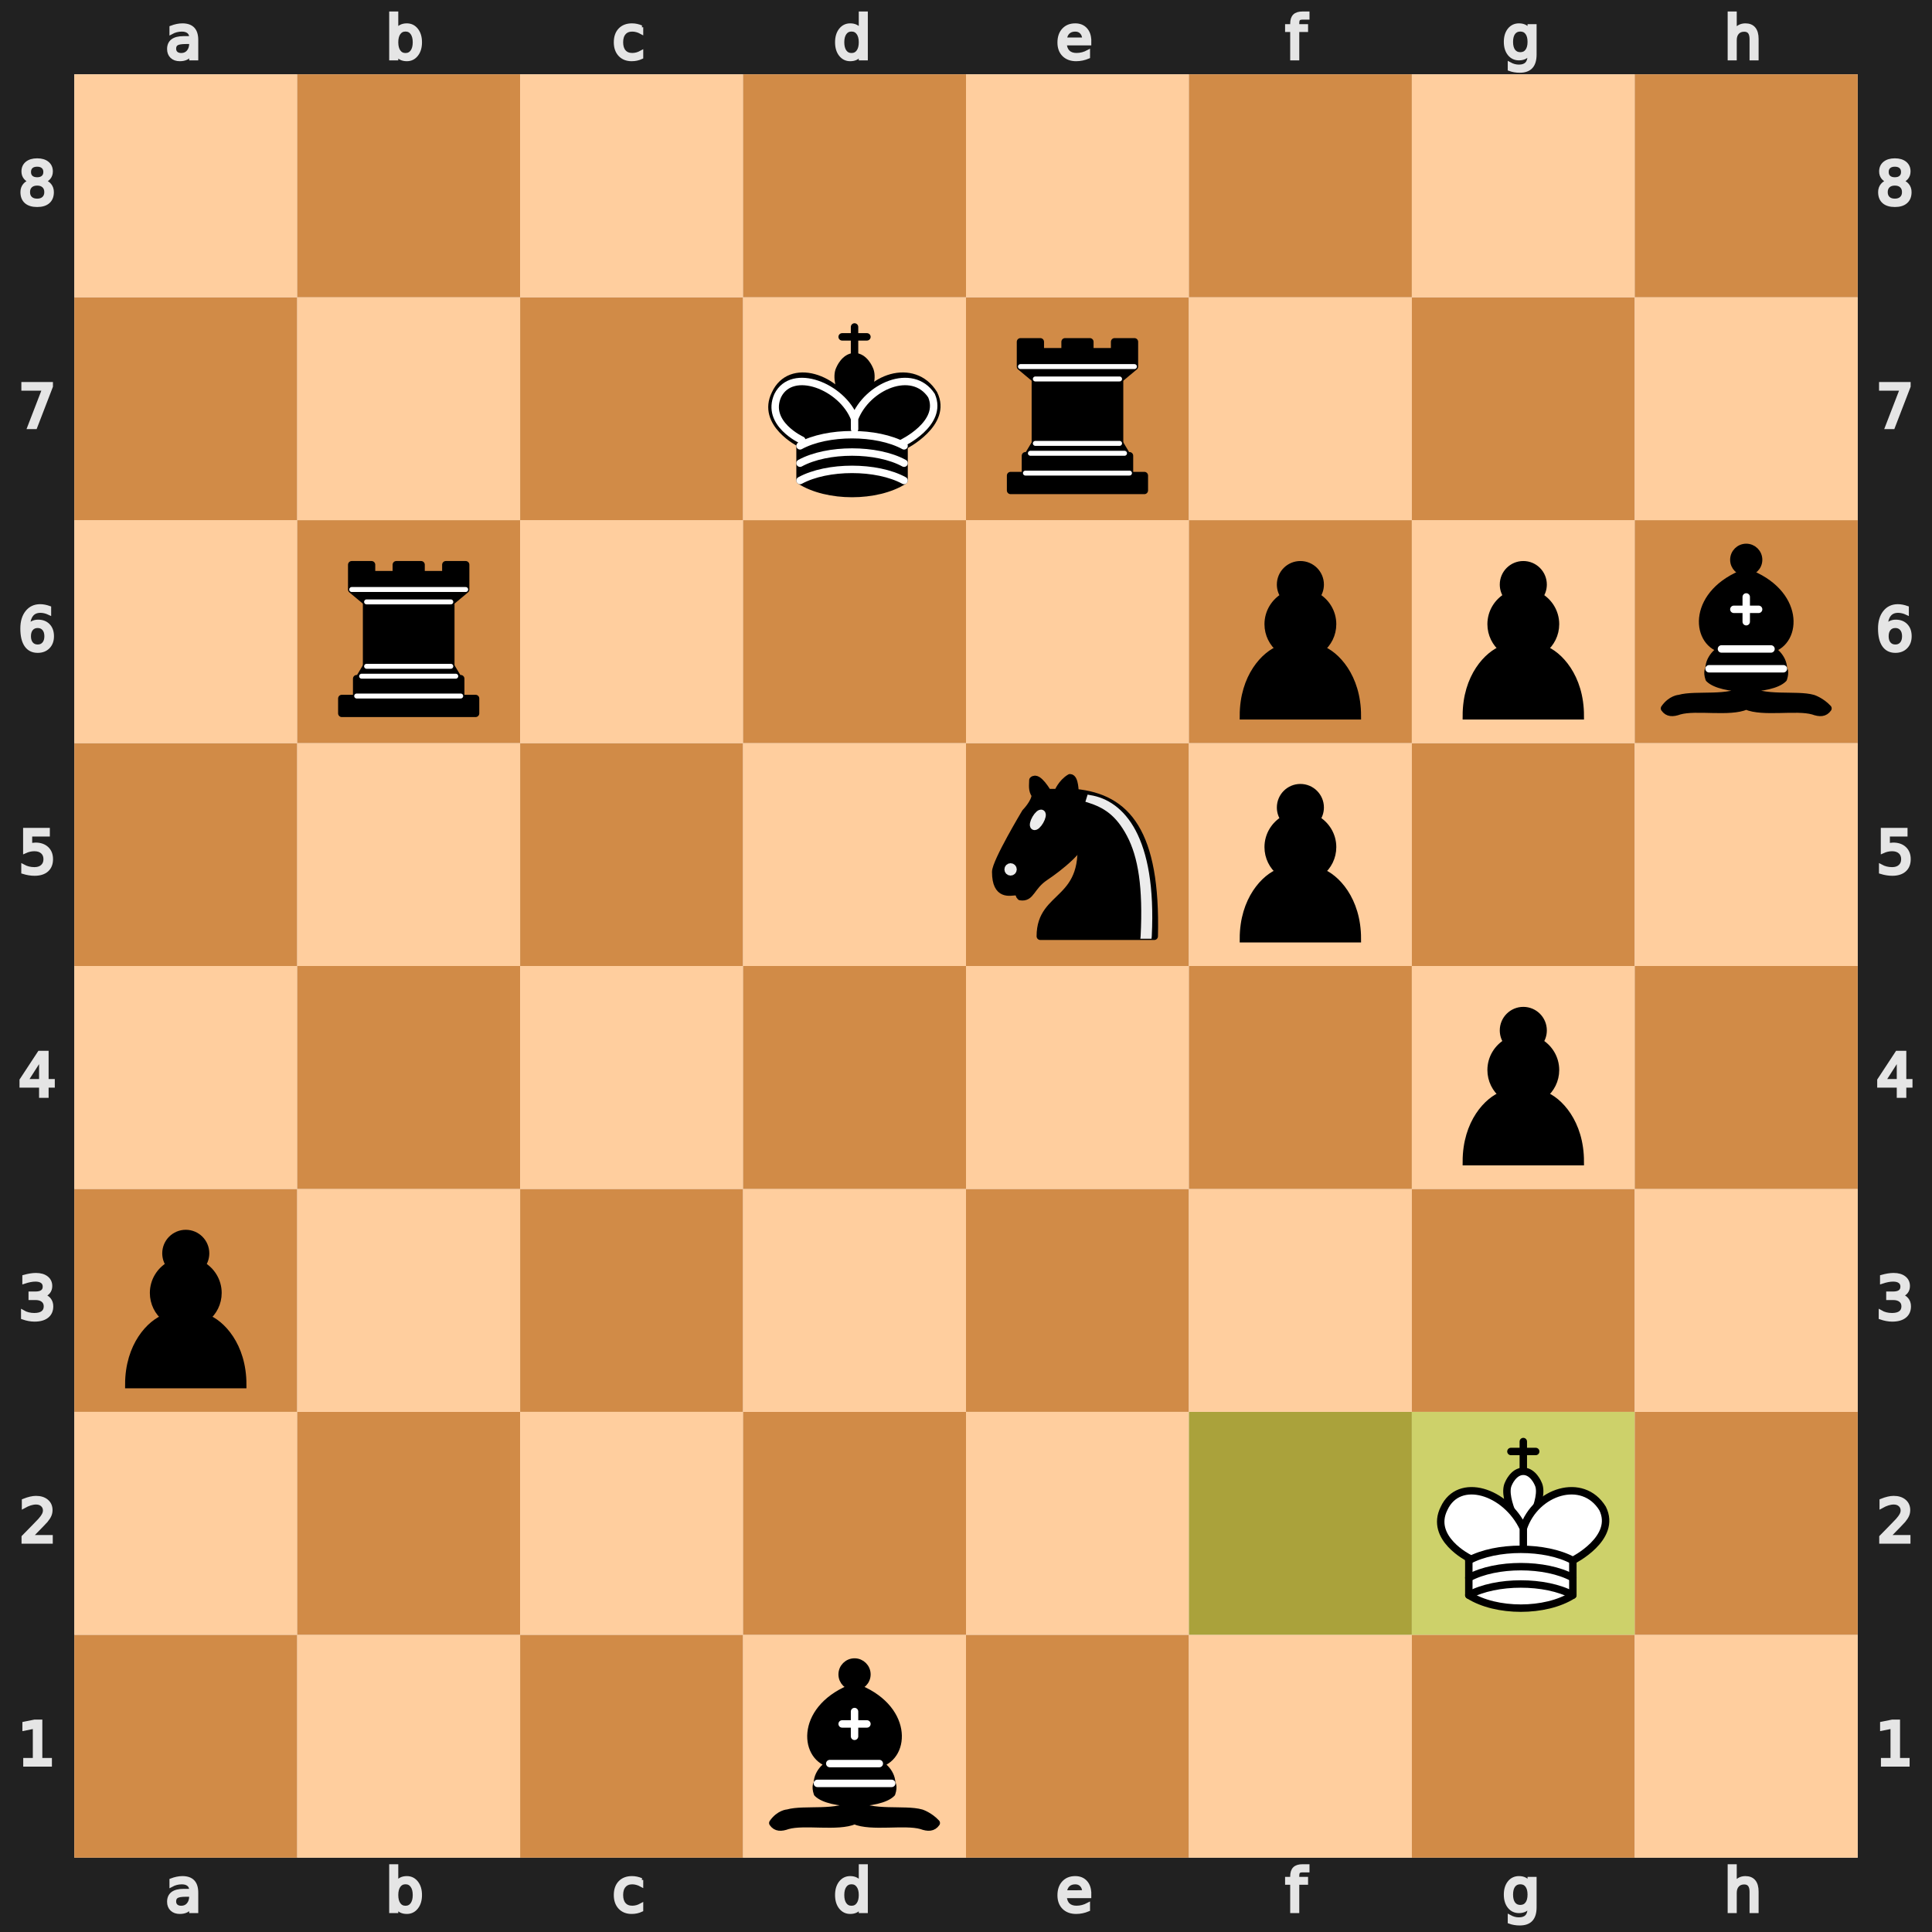
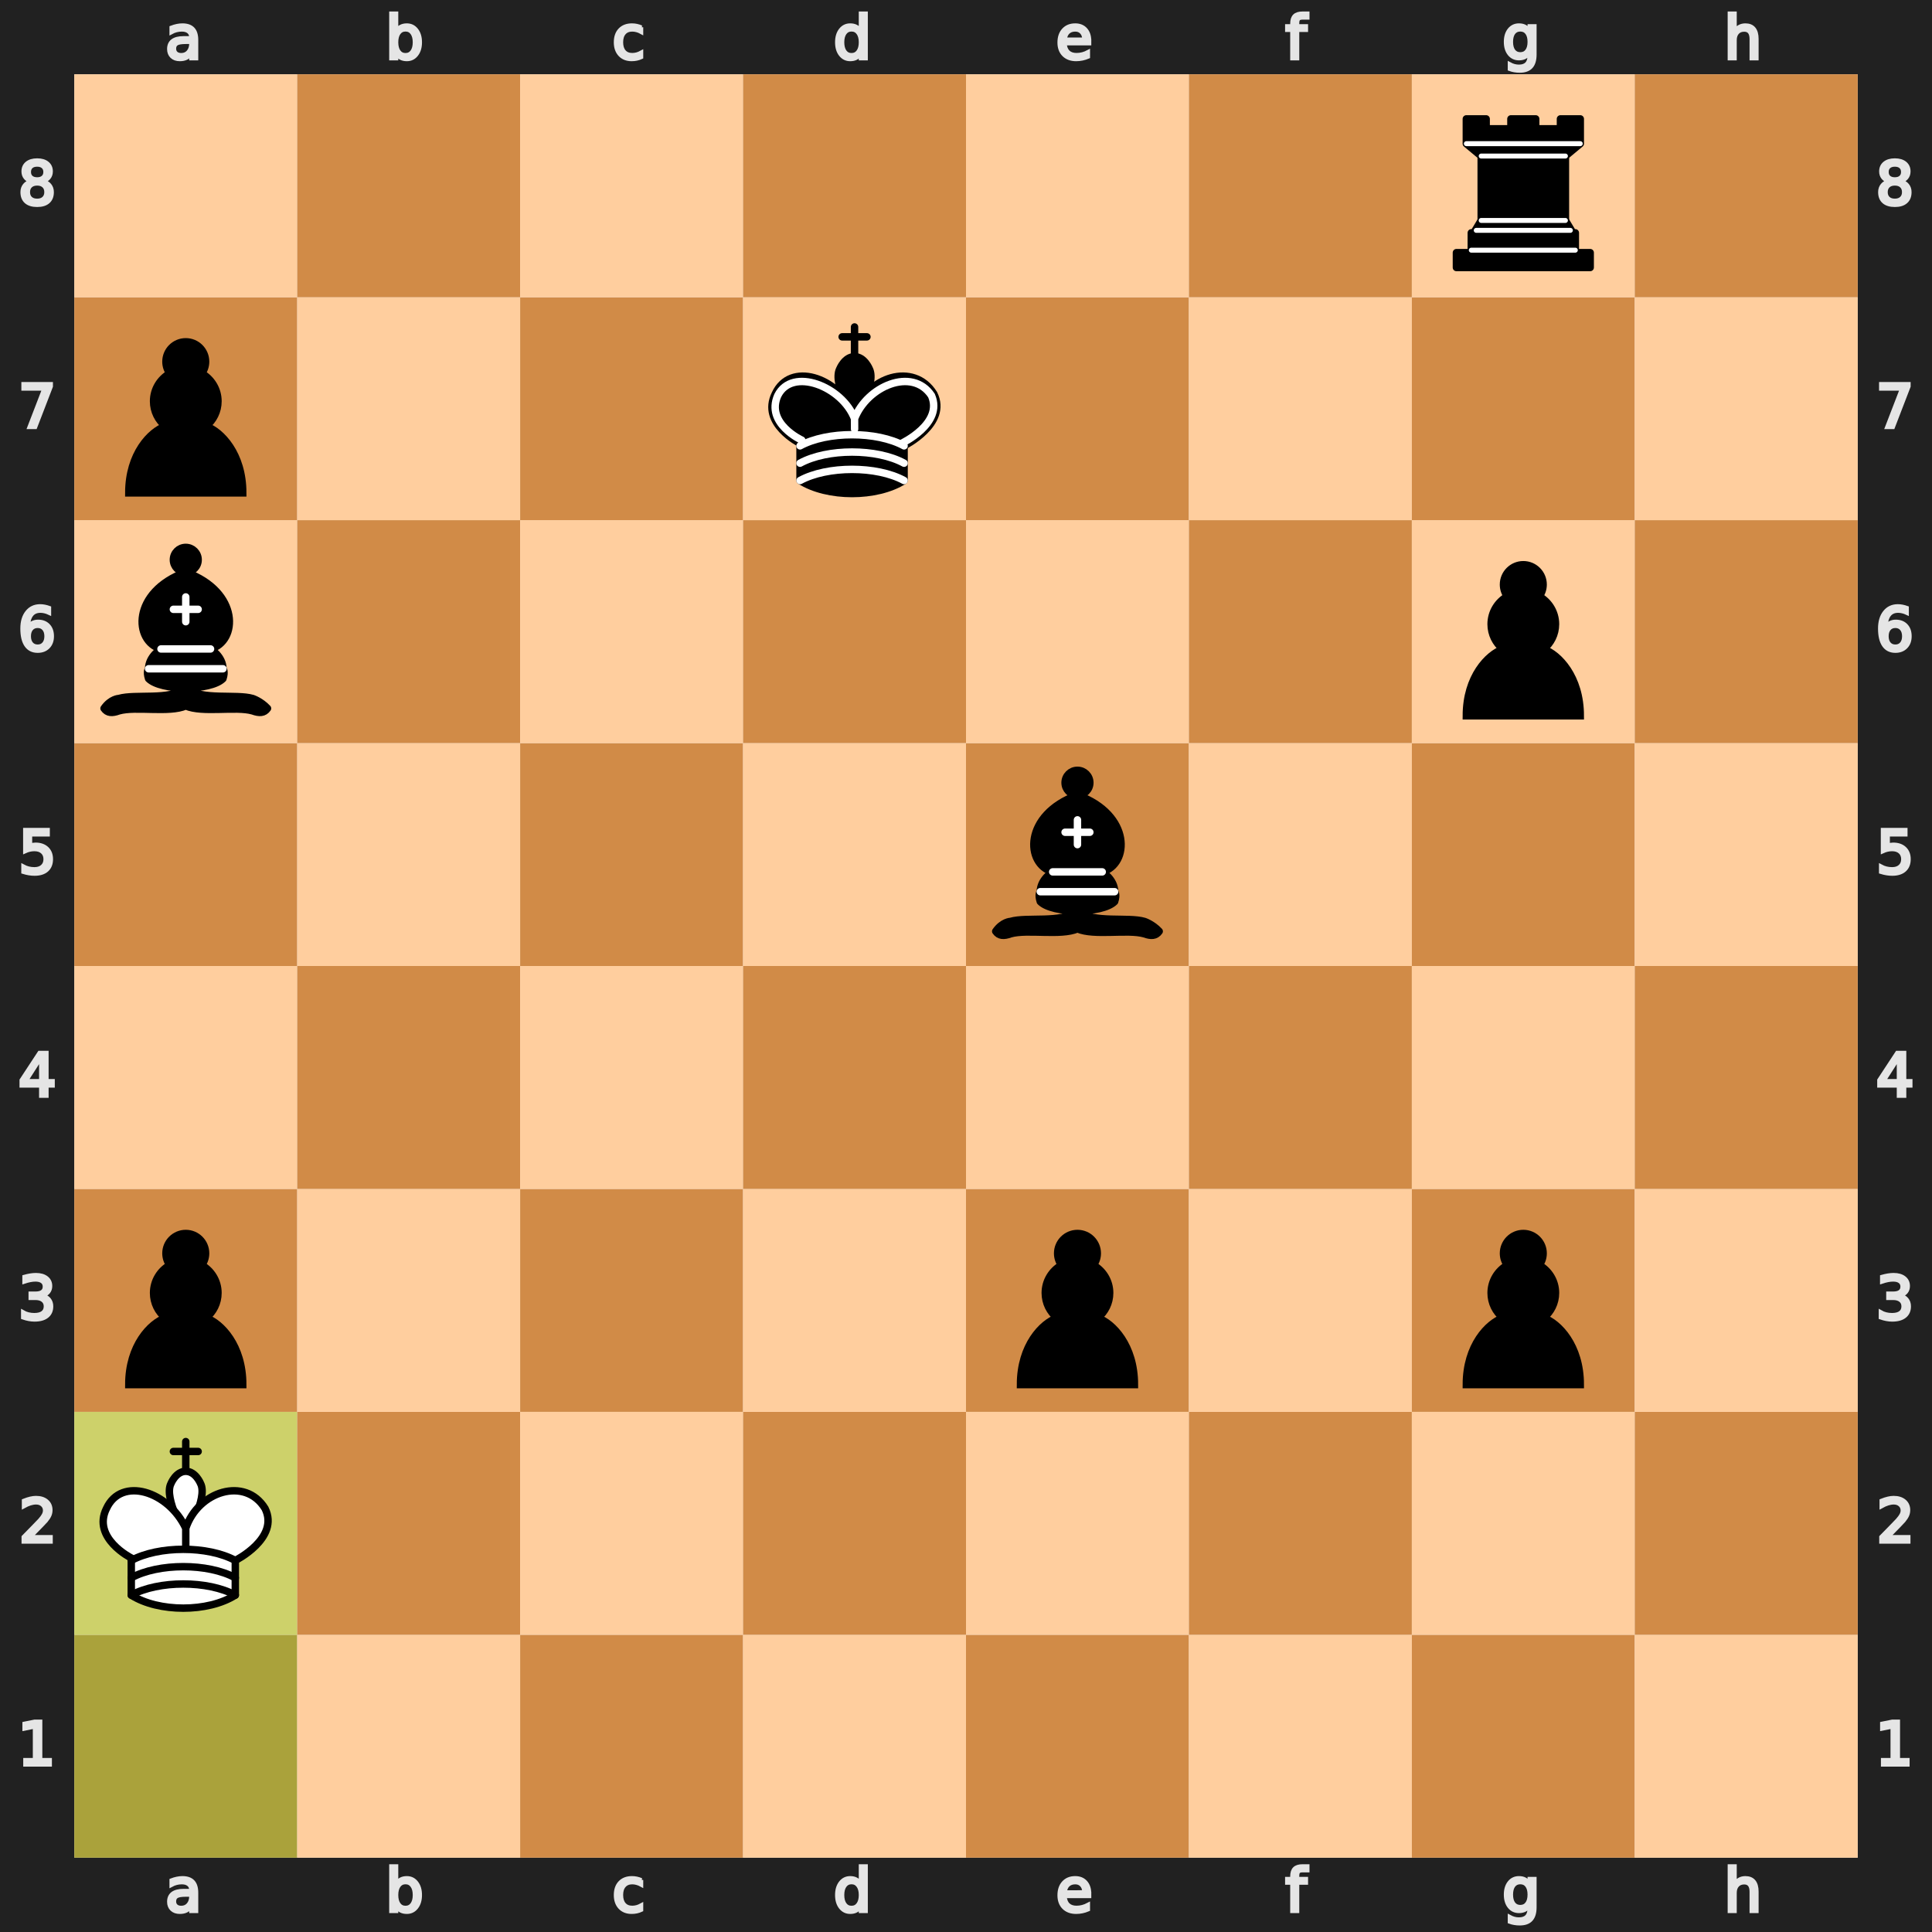
<svg xmlns="http://www.w3.org/2000/svg" xmlns:xlink="http://www.w3.org/1999/xlink" viewBox="0 0 390 390" width="390" height="390">
  <defs>
    <g id="white-king" class="white king" fill="none" fill-rule="evenodd" stroke="#000" stroke-width="1.5" stroke-linecap="round" stroke-linejoin="round">
      <path d="M22.5 11.63V6M20 8h5" stroke-linejoin="miter" />
      <path d="M22.5 25s4.5-7.5 3-10.5c0 0-1-2.5-3-2.5s-3 2.5-3 2.5c-1.5 3 3 10.5 3 10.5" fill="#fff" stroke-linecap="butt" stroke-linejoin="miter" />
      <path d="M11.5 37c5.5 3.5 15.5 3.5 21 0v-7s9-4.5 6-10.5c-4-6.5-13.5-3.5-16 4V27v-3.5c-3.5-7.5-13-10.5-16-4-3 6 5 10 5 10V37z" fill="#fff" />
      <path d="M11.5 30c5.5-3 15.5-3 21 0m-21 3.5c5.5-3 15.5-3 21 0m-21 3.5c5.5-3 15.5-3 21 0" />
    </g>
    <g id="black-pawn" class="black pawn">
      <path d="M22.5 9c-2.21 0-4 1.79-4 4 0 .89.29 1.71.78 2.38C17.33 16.5 16 18.59 16 21c0 2.03.94 3.84 2.41 5.03-3 1.06-7.41 5.55-7.41 13.47h23c0-7.92-4.41-12.41-7.41-13.47 1.47-1.19 2.41-3 2.41-5.03 0-2.41-1.33-4.5-3.28-5.62.49-.67.78-1.49.78-2.38 0-2.21-1.79-4-4-4z" fill="#000" stroke="#000" stroke-width="1.5" stroke-linecap="round" />
    </g>
-     <g id="black-knight" class="black knight" fill="none" fill-rule="evenodd" stroke="#000" stroke-width="1.5" stroke-linecap="round" stroke-linejoin="round">
-       <path d="M 22,10 C 32.5,11 38.5,18 38,39 L 15,39 C 15,30 25,32.5 23,18" style="fill:#000000; stroke:#000000;" />
-       <path d="M 24,18 C 24.38,20.91 18.45,25.37 16,27 C 13,29 13.18,31.34 11,31 C 9.958,30.06 12.41,27.96 11,28 C 10,28 11.19,29.23 10,30 C 9,30 5.997,31 6,26 C 6,24 12,14 12,14 C 12,14 13.89,12.1 14,10.5 C 13.27,9.506 13.5,8.5 13.5,7.5 C 14.5,6.5 16.5,10 16.5,10 L 18.5,10 C 18.5,10 19.28,8.008 21,7 C 22,7 22,10 22,10" style="fill:#000000; stroke:#000000;" />
-       <path d="M 9.5 25.5 A 0.5 0.5 0 1 1 8.5,25.5 A 0.5 0.5 0 1 1 9.5 25.5 z" style="fill:#ececec; stroke:#ececec;" />
-       <path d="M 15 15.5 A 0.5 1.5 0 1 1 14,15.5 A 0.5 1.5 0 1 1 15 15.5 z" transform="matrix(0.866,0.5,-0.5,0.866,9.693,-5.173)" style="fill:#ececec; stroke:#ececec;" />
-       <path d="M 24.55,10.4 L 24.1,11.85 L 24.6,12 C 27.75,13 30.25,14.49 32.5,18.75 C 34.75,23.01 35.75,29.06 35.25,39 L 35.2,39.5 L 37.45,39.5 L 37.5,39 C 38,28.94 36.62,22.15 34.25,17.66 C 31.88,13.17 28.46,11.02 25.06,10.5 L 24.55,10.4 z " style="fill:#ececec; stroke:none;" />
-     </g>
    <g id="black-bishop" class="black bishop" fill="none" fill-rule="evenodd" stroke="#000" stroke-width="1.5" stroke-linecap="round" stroke-linejoin="round">
      <path d="M9 36c3.39-.97 10.11.43 13.5-2 3.39 2.43 10.11 1.03 13.5 2 0 0 1.65.54 3 2-.68.97-1.65.99-3 .5-3.39-.97-10.11.46-13.5-1-3.39 1.46-10.11.03-13.5 1-1.354.49-2.323.47-3-.5 1.354-1.94 3-2 3-2zm6-4c2.5 2.5 12.5 2.5 15 0 .5-1.5 0-2 0-2 0-2.5-2.5-4-2.5-4 5.5-1.5 6-11.5-5-15.5-11 4-10.5 14-5 15.5 0 0-2.5 1.5-2.5 4 0 0-.5.5 0 2zM25 8a2.5 2.5 0 1 1-5 0 2.5 2.5 0 1 1 5 0z" fill="#000" stroke-linecap="butt" />
      <path d="M17.5 26h10M15 30h15m-7.5-14.5v5M20 18h5" stroke="#fff" stroke-linejoin="miter" />
    </g>
    <g id="black-rook" class="black rook" fill="#000" fill-rule="evenodd" stroke="#000" stroke-width="1.5" stroke-linecap="round" stroke-linejoin="round">
      <path d="M9 39h27v-3H9v3zM12.5 32l1.5-2.5h17l1.5 2.5h-20zM12 36v-4h21v4H12z" stroke-linecap="butt" />
      <path d="M14 29.5v-13h17v13H14z" stroke-linecap="butt" stroke-linejoin="miter" />
      <path d="M14 16.5L11 14h23l-3 2.5H14zM11 14V9h4v2h5V9h5v2h5V9h4v5H11z" stroke-linecap="butt" />
      <path d="M12 35.5h21M13 31.5h19M14 29.5h17M14 16.5h17M11 14h23" fill="none" stroke="#fff" stroke-width="1" stroke-linejoin="miter" />
    </g>
    <g id="black-king" class="black king" fill="none" fill-rule="evenodd" stroke="#000" stroke-width="1.5" stroke-linecap="round" stroke-linejoin="round">
      <path d="M22.5 11.63V6" stroke-linejoin="miter" />
      <path d="M22.5 25s4.5-7.5 3-10.5c0 0-1-2.5-3-2.5s-3 2.5-3 2.5c-1.5 3 3 10.5 3 10.5" fill="#000" stroke-linecap="butt" stroke-linejoin="miter" />
      <path d="M11.5 37c5.5 3.5 15.5 3.5 21 0v-7s9-4.5 6-10.5c-4-6.5-13.5-3.5-16 4V27v-3.5c-3.5-7.5-13-10.5-16-4-3 6 5 10 5 10V37z" fill="#000" />
      <path d="M20 8h5" stroke-linejoin="miter" />
      <path d="M32 29.5s8.5-4 6.03-9.65C34.15 14 25 18 22.5 24.5l.01 2.1-.01-2.1C20 18 9.906 14 6.997 19.85c-2.497 5.65 4.853 9 4.853 9M11.5 30c5.5-3 15.5-3 21 0m-21 3.5c5.5-3 15.5-3 21 0m-21 3.5c5.5-3 15.5-3 21 0" stroke="#fff" />
    </g>
  </defs>
  <rect x="7.5" y="7.5" width="375" height="375" fill="none" stroke="#212121" stroke-width="15" />
  <g transform="translate(20, 1) scale(0.75, 0.75)" fill="#e5e5e5" stroke="#e5e5e5">
    <path d="M23.328 10.016q-1.742 0-2.414.398-.672.398-.672 1.36 0 .765.5 1.218.508.445 1.375.445 1.196 0 1.914-.843.727-.852.727-2.258v-.32zm2.867-.594v4.992h-1.437v-1.328q-.492.797-1.227 1.18-.734.375-1.797.375-1.343 0-2.14-.75-.79-.758-.79-2.024 0-1.476.985-2.226.992-.75 2.953-.75h2.016V8.75q0-.992-.656-1.531-.649-.547-1.829-.547-.75 0-1.46.18-.711.18-1.368.539V6.062q.79-.304 1.532-.453.742-.156 1.445-.156 1.898 0 2.836.984.937.985.937 2.985z" />
  </g>
  <g transform="translate(20, 375) scale(0.75, 0.75)" fill="#e5e5e5" stroke="#e5e5e5">
    <path d="M23.328 10.016q-1.742 0-2.414.398-.672.398-.672 1.36 0 .765.5 1.218.508.445 1.375.445 1.196 0 1.914-.843.727-.852.727-2.258v-.32zm2.867-.594v4.992h-1.437v-1.328q-.492.797-1.227 1.18-.734.375-1.797.375-1.343 0-2.14-.75-.79-.758-.79-2.024 0-1.476.985-2.226.992-.75 2.953-.75h2.016V8.75q0-.992-.656-1.531-.649-.547-1.829-.547-.75 0-1.46.18-.711.18-1.368.539V6.062q.79-.304 1.532-.453.742-.156 1.445-.156 1.898 0 2.836.984.937.985.937 2.985z" />
  </g>
  <g transform="translate(65, 1) scale(0.75, 0.75)" fill="#e5e5e5" stroke="#e5e5e5">
    <path d="M24.922 10.047q0-1.586-.656-2.485-.649-.906-1.79-.906-1.14 0-1.796.906-.649.899-.649 2.485 0 1.586.649 2.492.656.898 1.797.898 1.14 0 1.789-.898.656-.906.656-2.492zm-4.89-3.055q.452-.781 1.14-1.156.695-.383 1.656-.383 1.594 0 2.586 1.266 1 1.265 1 3.328 0 2.062-1 3.328-.992 1.266-2.586 1.266-.96 0-1.656-.375-.688-.383-1.14-1.164v1.312h-1.446V2.258h1.445z" />
  </g>
  <g transform="translate(65, 375) scale(0.75, 0.75)" fill="#e5e5e5" stroke="#e5e5e5">
    <path d="M24.922 10.047q0-1.586-.656-2.485-.649-.906-1.79-.906-1.14 0-1.796.906-.649.899-.649 2.485 0 1.586.649 2.492.656.898 1.797.898 1.14 0 1.789-.898.656-.906.656-2.492zm-4.89-3.055q.452-.781 1.14-1.156.695-.383 1.656-.383 1.594 0 2.586 1.266 1 1.265 1 3.328 0 2.062-1 3.328-.992 1.266-2.586 1.266-.96 0-1.656-.375-.688-.383-1.14-1.164v1.312h-1.446V2.258h1.445z" />
  </g>
  <g transform="translate(110, 1) scale(0.75, 0.75)" fill="#e5e5e5" stroke="#e5e5e5">
    <path d="M25.96 6v1.344q-.608-.336-1.226-.5-.609-.172-1.234-.172-1.398 0-2.172.89-.773.883-.773 2.485 0 1.601.773 2.492.774.883 2.172.883.625 0 1.234-.164.618-.172 1.227-.508v1.328q-.602.281-1.25.422-.64.14-1.367.14-1.977 0-3.14-1.242-1.165-1.242-1.165-3.351 0-2.14 1.172-3.367 1.18-1.227 3.227-1.227.664 0 1.296.14.633.134 1.227.407z" />
  </g>
  <g transform="translate(110, 375) scale(0.75, 0.75)" fill="#e5e5e5" stroke="#e5e5e5">
    <path d="M25.96 6v1.344q-.608-.336-1.226-.5-.609-.172-1.234-.172-1.398 0-2.172.89-.773.883-.773 2.485 0 1.601.773 2.492.774.883 2.172.883.625 0 1.234-.164.618-.172 1.227-.508v1.328q-.602.281-1.25.422-.64.14-1.367.14-1.977 0-3.14-1.242-1.165-1.242-1.165-3.351 0-2.14 1.172-3.367 1.18-1.227 3.227-1.227.664 0 1.296.14.633.134 1.227.407z" />
  </g>
  <g transform="translate(155, 1) scale(0.75, 0.75)" fill="#e5e5e5" stroke="#e5e5e5">
    <path d="M24.973 6.992V2.258h1.437v12.156h-1.437v-1.312q-.453.78-1.149 1.164-.687.375-1.656.375-1.586 0-2.586-1.266-.992-1.266-.992-3.328 0-2.063.992-3.328 1-1.266 2.586-1.266.969 0 1.656.383.696.375 1.149 1.156zm-4.899 3.055q0 1.586.649 2.492.656.898 1.797.898 1.14 0 1.796-.898.657-.906.657-2.492 0-1.586-.657-2.485-.656-.906-1.796-.906-1.141 0-1.797.906-.649.899-.649 2.485z" />
  </g>
  <g transform="translate(155, 375) scale(0.75, 0.75)" fill="#e5e5e5" stroke="#e5e5e5">
    <path d="M24.973 6.992V2.258h1.437v12.156h-1.437v-1.312q-.453.78-1.149 1.164-.687.375-1.656.375-1.586 0-2.586-1.266-.992-1.266-.992-3.328 0-2.063.992-3.328 1-1.266 2.586-1.266.969 0 1.656.383.696.375 1.149 1.156zm-4.899 3.055q0 1.586.649 2.492.656.898 1.797.898 1.14 0 1.796-.898.657-.906.657-2.492 0-1.586-.657-2.485-.656-.906-1.796-.906-1.141 0-1.797.906-.649.899-.649 2.485z" />
  </g>
  <g transform="translate(200, 1) scale(0.75, 0.75)" fill="#e5e5e5" stroke="#e5e5e5">
    <path d="M26.555 9.68v.703h-6.61q.094 1.484.89 2.265.806.774 2.235.774.828 0 1.602-.203.781-.203 1.547-.61v1.36q-.774.328-1.586.5-.813.172-1.649.172-2.093 0-3.32-1.22-1.219-1.218-1.219-3.296 0-2.148 1.157-3.406 1.164-1.266 3.132-1.266 1.766 0 2.79 1.14 1.03 1.134 1.03 3.087zm-1.438-.422q-.015-1.18-.664-1.883-.64-.703-1.703-.703-1.203 0-1.93.68-.718.68-.828 1.914z" />
  </g>
  <g transform="translate(200, 375) scale(0.75, 0.75)" fill="#e5e5e5" stroke="#e5e5e5">
    <path d="M26.555 9.68v.703h-6.61q.094 1.484.89 2.265.806.774 2.235.774.828 0 1.602-.203.781-.203 1.547-.61v1.36q-.774.328-1.586.5-.813.172-1.649.172-2.093 0-3.32-1.22-1.219-1.218-1.219-3.296 0-2.148 1.157-3.406 1.164-1.266 3.132-1.266 1.766 0 2.79 1.14 1.03 1.134 1.03 3.087zm-1.438-.422q-.015-1.18-.664-1.883-.64-.703-1.703-.703-1.203 0-1.93.68-.718.68-.828 1.914z" />
  </g>
  <g transform="translate(245, 1) scale(0.75, 0.75)" fill="#e5e5e5" stroke="#e5e5e5">
    <path d="M25.285 2.258v1.195H23.91q-.773 0-1.078.313-.297.312-.297 1.125v.773h2.367v1.117h-2.367v7.633H21.09V6.781h-1.375V5.664h1.375v-.61q0-1.46.68-2.124.68-.672 2.156-.672z" />
  </g>
  <g transform="translate(245, 375) scale(0.75, 0.75)" fill="#e5e5e5" stroke="#e5e5e5">
    <path d="M25.285 2.258v1.195H23.91q-.773 0-1.078.313-.297.312-.297 1.125v.773h2.367v1.117h-2.367v7.633H21.09V6.781h-1.375V5.664h1.375v-.61q0-1.46.68-2.124.68-.672 2.156-.672z" />
  </g>
  <g transform="translate(290, 1) scale(0.75, 0.75)" fill="#e5e5e5" stroke="#e5e5e5">
    <path d="M24.973 9.937q0-1.562-.649-2.421-.64-.86-1.804-.86-1.157 0-1.805.86-.64.859-.64 2.421 0 1.555.64 2.415.648.859 1.805.859 1.164 0 1.804-.86.649-.859.649-2.414zm1.437 3.391q0 2.234-.992 3.32-.992 1.094-3.04 1.094-.757 0-1.429-.117-.672-.11-1.304-.344v-1.398q.632.344 1.25.508.617.164 1.257.164 1.414 0 2.118-.743.703-.734.703-2.226v-.711q-.446.773-1.141 1.156-.695.383-1.664.383-1.61 0-2.594-1.227-.984-1.226-.984-3.25 0-2.03.984-3.257.985-1.227 2.594-1.227.969 0 1.664.383t1.14 1.156V5.664h1.438z" />
  </g>
  <g transform="translate(290, 375) scale(0.75, 0.75)" fill="#e5e5e5" stroke="#e5e5e5">
    <path d="M24.973 9.937q0-1.562-.649-2.421-.64-.86-1.804-.86-1.157 0-1.805.86-.64.859-.64 2.421 0 1.555.64 2.415.648.859 1.805.859 1.164 0 1.804-.86.649-.859.649-2.414zm1.437 3.391q0 2.234-.992 3.32-.992 1.094-3.04 1.094-.757 0-1.429-.117-.672-.11-1.304-.344v-1.398q.632.344 1.25.508.617.164 1.257.164 1.414 0 2.118-.743.703-.734.703-2.226v-.711q-.446.773-1.141 1.156-.695.383-1.664.383-1.61 0-2.594-1.227-.984-1.226-.984-3.25 0-2.03.984-3.257.985-1.227 2.594-1.227.969 0 1.664.383t1.14 1.156V5.664h1.438z" />
  </g>
  <g transform="translate(335, 1) scale(0.75, 0.75)" fill="#e5e5e5" stroke="#e5e5e5">
    <path d="M26.164 9.133v5.281h-1.437V9.18q0-1.243-.485-1.86-.484-.617-1.453-.617-1.164 0-1.836.742-.672.742-.672 2.024v4.945h-1.445V2.258h1.445v4.765q.516-.789 1.211-1.18.703-.39 1.617-.39 1.508 0 2.282.938.773.93.773 2.742z" />
  </g>
  <g transform="translate(335, 375) scale(0.75, 0.75)" fill="#e5e5e5" stroke="#e5e5e5">
    <path d="M26.164 9.133v5.281h-1.437V9.18q0-1.243-.485-1.86-.484-.617-1.453-.617-1.164 0-1.836.742-.672.742-.672 2.024v4.945h-1.445V2.258h1.445v4.765q.516-.789 1.211-1.18.703-.39 1.617-.39 1.508 0 2.282.938.773.93.773 2.742z" />
  </g>
  <g transform="translate(0, 335) scale(0.75, 0.75)" fill="#e5e5e5" stroke="#e5e5e5">
    <path d="M6.754 26.996h2.578v-8.898l-2.805.562v-1.437l2.79-.563h1.578v10.336h2.578v1.328h-6.72z" />
  </g>
  <g transform="translate(375, 335) scale(0.75, 0.75)" fill="#e5e5e5" stroke="#e5e5e5">
    <path d="M6.754 26.996h2.578v-8.898l-2.805.562v-1.437l2.79-.563h1.578v10.336h2.578v1.328h-6.72z" />
  </g>
  <g transform="translate(0, 290) scale(0.75, 0.75)" fill="#e5e5e5" stroke="#e5e5e5">
    <path d="M8.195 26.996h5.508v1.328H6.297v-1.328q.898-.93 2.445-2.492 1.555-1.57 1.953-2.024.758-.851 1.055-1.437.305-.594.305-1.164 0-.93-.657-1.516-.648-.586-1.695-.586-.742 0-1.57.258-.82.258-1.758.781v-1.593q.953-.383 1.781-.578.828-.196 1.516-.196 1.812 0 2.89.906 1.079.907 1.079 2.422 0 .72-.274 1.368-.265.64-.976 1.515-.196.227-1.243 1.313-1.046 1.078-2.953 3.023z" />
  </g>
  <g transform="translate(375, 290) scale(0.75, 0.75)" fill="#e5e5e5" stroke="#e5e5e5">
    <path d="M8.195 26.996h5.508v1.328H6.297v-1.328q.898-.93 2.445-2.492 1.555-1.57 1.953-2.024.758-.851 1.055-1.437.305-.594.305-1.164 0-.93-.657-1.516-.648-.586-1.695-.586-.742 0-1.57.258-.82.258-1.758.781v-1.593q.953-.383 1.781-.578.828-.196 1.516-.196 1.812 0 2.89.906 1.079.907 1.079 2.422 0 .72-.274 1.368-.265.64-.976 1.515-.196.227-1.243 1.313-1.046 1.078-2.953 3.023z" />
  </g>
  <g transform="translate(0, 245) scale(0.75, 0.75)" fill="#e5e5e5" stroke="#e5e5e5">
    <path d="M11.434 22.035q1.132.242 1.765 1.008.64.766.64 1.89 0 1.727-1.187 2.672-1.187.946-3.375.946-.734 0-1.515-.149-.774-.14-1.602-.43V26.45q.656.383 1.438.578.78.196 1.632.196 1.485 0 2.258-.586.782-.586.782-1.703 0-1.032-.727-1.61-.719-.586-2.008-.586h-1.36v-1.297h1.423q1.164 0 1.78-.46.618-.47.618-1.344 0-.899-.64-1.375-.633-.485-1.82-.485-.65 0-1.391.141-.743.14-1.633.437V16.95q.898-.25 1.68-.375.788-.125 1.484-.125 1.797 0 2.844.82 1.046.813 1.046 2.204 0 .968-.554 1.64-.555.664-1.578.922z" />
  </g>
  <g transform="translate(375, 245) scale(0.75, 0.75)" fill="#e5e5e5" stroke="#e5e5e5">
    <path d="M11.434 22.035q1.132.242 1.765 1.008.64.766.64 1.89 0 1.727-1.187 2.672-1.187.946-3.375.946-.734 0-1.515-.149-.774-.14-1.602-.43V26.45q.656.383 1.438.578.78.196 1.632.196 1.485 0 2.258-.586.782-.586.782-1.703 0-1.032-.727-1.61-.719-.586-2.008-.586h-1.36v-1.297h1.423q1.164 0 1.78-.46.618-.47.618-1.344 0-.899-.64-1.375-.633-.485-1.82-.485-.65 0-1.391.141-.743.14-1.633.437V16.95q.898-.25 1.68-.375.788-.125 1.484-.125 1.797 0 2.844.82 1.046.813 1.046 2.204 0 .968-.554 1.64-.555.664-1.578.922z" />
  </g>
  <g transform="translate(0, 200) scale(0.75, 0.75)" fill="#e5e5e5" stroke="#e5e5e5">
    <path d="M11.016 18.035L7.03 24.262h3.985zm-.414-1.375h1.984v7.602h1.664v1.312h-1.664v2.75h-1.57v-2.75H5.75v-1.523z" />
  </g>
  <g transform="translate(375, 200) scale(0.75, 0.75)" fill="#e5e5e5" stroke="#e5e5e5">
    <path d="M11.016 18.035L7.03 24.262h3.985zm-.414-1.375h1.984v7.602h1.664v1.312h-1.664v2.75h-1.57v-2.75H5.75v-1.523z" />
  </g>
  <g transform="translate(0, 155) scale(0.75, 0.75)" fill="#e5e5e5" stroke="#e5e5e5">
    <path d="M6.719 16.66h6.195v1.328h-4.75v2.86q.344-.118.688-.172.343-.063.687-.063 1.953 0 3.094 1.07 1.14 1.07 1.14 2.899 0 1.883-1.171 2.93-1.172 1.039-3.305 1.039-.735 0-1.5-.125-.758-.125-1.57-.375v-1.586q.703.383 1.453.57.75.188 1.586.188 1.351 0 2.14-.711.79-.711.79-1.93 0-1.219-.79-1.93-.789-.71-2.14-.71-.633 0-1.266.14-.625.14-1.281.438z" />
  </g>
  <g transform="translate(375, 155) scale(0.75, 0.75)" fill="#e5e5e5" stroke="#e5e5e5">
    <path d="M6.719 16.66h6.195v1.328h-4.75v2.86q.344-.118.688-.172.343-.063.687-.063 1.953 0 3.094 1.07 1.14 1.07 1.14 2.899 0 1.883-1.171 2.93-1.172 1.039-3.305 1.039-.735 0-1.5-.125-.758-.125-1.57-.375v-1.586q.703.383 1.453.57.75.188 1.586.188 1.351 0 2.14-.711.79-.711.79-1.93 0-1.219-.79-1.93-.789-.71-2.14-.71-.633 0-1.266.14-.625.14-1.281.438z" />
  </g>
  <g transform="translate(0, 110) scale(0.75, 0.75)" fill="#e5e5e5" stroke="#e5e5e5">
    <path d="M10.137 21.863q-1.063 0-1.688.727-.617.726-.617 1.992 0 1.258.617 1.992.625.727 1.688.727 1.062 0 1.68-.727.624-.734.624-1.992 0-1.266-.625-1.992-.617-.727-1.68-.727zm3.133-4.945v1.437q-.594-.28-1.204-.43-.601-.148-1.195-.148-1.562 0-2.39 1.055-.82 1.055-.938 3.188.46-.68 1.156-1.04.696-.367 1.531-.367 1.758 0 2.774 1.07 1.023 1.063 1.023 2.899 0 1.797-1.062 2.883-1.063 1.086-2.828 1.086-2.024 0-3.094-1.547-1.07-1.555-1.07-4.5 0-2.766 1.312-4.406 1.313-1.649 3.524-1.649.593 0 1.195.117.61.118 1.266.352z" />
  </g>
  <g transform="translate(375, 110) scale(0.75, 0.75)" fill="#e5e5e5" stroke="#e5e5e5">
    <path d="M10.137 21.863q-1.063 0-1.688.727-.617.726-.617 1.992 0 1.258.617 1.992.625.727 1.688.727 1.062 0 1.68-.727.624-.734.624-1.992 0-1.266-.625-1.992-.617-.727-1.68-.727zm3.133-4.945v1.437q-.594-.28-1.204-.43-.601-.148-1.195-.148-1.562 0-2.39 1.055-.82 1.055-.938 3.188.46-.68 1.156-1.04.696-.367 1.531-.367 1.758 0 2.774 1.07 1.023 1.063 1.023 2.899 0 1.797-1.062 2.883-1.063 1.086-2.828 1.086-2.024 0-3.094-1.547-1.07-1.555-1.07-4.5 0-2.766 1.312-4.406 1.313-1.649 3.524-1.649.593 0 1.195.117.61.118 1.266.352z" />
  </g>
  <g transform="translate(0, 65) scale(0.75, 0.75)" fill="#e5e5e5" stroke="#e5e5e5">
    <path d="M6.25 16.66h7.5v.672L9.516 28.324H7.867l3.985-10.336H6.25z" />
  </g>
  <g transform="translate(375, 65) scale(0.75, 0.75)" fill="#e5e5e5" stroke="#e5e5e5">
    <path d="M6.25 16.66h7.5v.672L9.516 28.324H7.867l3.985-10.336H6.25z" />
  </g>
  <g transform="translate(0, 20) scale(0.75, 0.75)" fill="#e5e5e5" stroke="#e5e5e5">
    <path d="M10 22.785q-1.125 0-1.773.602-.641.601-.641 1.656t.64 1.656q.649.602 1.774.602t1.773-.602q.649-.61.649-1.656 0-1.055-.649-1.656-.64-.602-1.773-.602zm-1.578-.672q-1.016-.25-1.586-.945-.563-.695-.563-1.695 0-1.399.993-2.211 1-.813 2.734-.813 1.742 0 2.734.813.993.812.993 2.21 0 1-.57 1.696-.563.695-1.571.945 1.14.266 1.773 1.04.641.773.641 1.89 0 1.695-1.04 2.602-1.03.906-2.96.906t-2.969-.906Q6 26.738 6 25.043q0-1.117.64-1.89.641-.774 1.782-1.04zm-.578-2.492q0 .906.562 1.414.57.508 1.594.508 1.016 0 1.586-.508.578-.508.578-1.414 0-.906-.578-1.414-.57-.508-1.586-.508-1.023 0-1.594.508-.562.508-.562 1.414z" />
  </g>
  <g transform="translate(375, 20) scale(0.75, 0.75)" fill="#e5e5e5" stroke="#e5e5e5">
    <path d="M10 22.785q-1.125 0-1.773.602-.641.601-.641 1.656t.64 1.656q.649.602 1.774.602t1.773-.602q.649-.61.649-1.656 0-1.055-.649-1.656-.64-.602-1.773-.602zm-1.578-.672q-1.016-.25-1.586-.945-.563-.695-.563-1.695 0-1.399.993-2.211 1-.813 2.734-.813 1.742 0 2.734.813.993.812.993 2.21 0 1-.57 1.696-.563.695-1.571.945 1.14.266 1.773 1.04.641.773.641 1.89 0 1.695-1.04 2.602-1.03.906-2.96.906t-2.969-.906Q6 26.738 6 25.043q0-1.117.64-1.89.641-.774 1.782-1.04zm-.578-2.492q0 .906.562 1.414.57.508 1.594.508 1.016 0 1.586-.508.578-.508.578-1.414 0-.906-.578-1.414-.57-.508-1.586-.508-1.023 0-1.594.508-.562.508-.562 1.414z" />
  </g>
-   <rect x="15" y="330" width="45" height="45" class="square dark a1" stroke="none" fill="#d18b47" />
+   <rect x="15" y="330" width="45" height="45" class="square dark lastmove a1" stroke="none" fill="#aaa23b" />
  <rect x="60" y="330" width="45" height="45" class="square light b1" stroke="none" fill="#ffce9e" />
  <rect x="105" y="330" width="45" height="45" class="square dark c1" stroke="none" fill="#d18b47" />
  <rect x="150" y="330" width="45" height="45" class="square light d1" stroke="none" fill="#ffce9e" />
  <rect x="195" y="330" width="45" height="45" class="square dark e1" stroke="none" fill="#d18b47" />
  <rect x="240" y="330" width="45" height="45" class="square light f1" stroke="none" fill="#ffce9e" />
  <rect x="285" y="330" width="45" height="45" class="square dark g1" stroke="none" fill="#d18b47" />
  <rect x="330" y="330" width="45" height="45" class="square light h1" stroke="none" fill="#ffce9e" />
-   <rect x="15" y="285" width="45" height="45" class="square light a2" stroke="none" fill="#ffce9e" />
+   <rect x="15" y="285" width="45" height="45" class="square light lastmove a2" stroke="none" fill="#cdd16a" />
  <rect x="60" y="285" width="45" height="45" class="square dark b2" stroke="none" fill="#d18b47" />
  <rect x="105" y="285" width="45" height="45" class="square light c2" stroke="none" fill="#ffce9e" />
  <rect x="150" y="285" width="45" height="45" class="square dark d2" stroke="none" fill="#d18b47" />
  <rect x="195" y="285" width="45" height="45" class="square light e2" stroke="none" fill="#ffce9e" />
-   <rect x="240" y="285" width="45" height="45" class="square dark lastmove f2" stroke="none" fill="#aaa23b" />
-   <rect x="285" y="285" width="45" height="45" class="square light lastmove g2" stroke="none" fill="#cdd16a" />
+   <rect x="240" y="285" width="45" height="45" class="square dark f2" stroke="none" fill="#d18b47" />
+   <rect x="285" y="285" width="45" height="45" class="square light g2" stroke="none" fill="#ffce9e" />
  <rect x="330" y="285" width="45" height="45" class="square dark h2" stroke="none" fill="#d18b47" />
  <rect x="15" y="240" width="45" height="45" class="square dark a3" stroke="none" fill="#d18b47" />
  <rect x="60" y="240" width="45" height="45" class="square light b3" stroke="none" fill="#ffce9e" />
  <rect x="105" y="240" width="45" height="45" class="square dark c3" stroke="none" fill="#d18b47" />
  <rect x="150" y="240" width="45" height="45" class="square light d3" stroke="none" fill="#ffce9e" />
  <rect x="195" y="240" width="45" height="45" class="square dark e3" stroke="none" fill="#d18b47" />
  <rect x="240" y="240" width="45" height="45" class="square light f3" stroke="none" fill="#ffce9e" />
  <rect x="285" y="240" width="45" height="45" class="square dark g3" stroke="none" fill="#d18b47" />
  <rect x="330" y="240" width="45" height="45" class="square light h3" stroke="none" fill="#ffce9e" />
  <rect x="15" y="195" width="45" height="45" class="square light a4" stroke="none" fill="#ffce9e" />
  <rect x="60" y="195" width="45" height="45" class="square dark b4" stroke="none" fill="#d18b47" />
  <rect x="105" y="195" width="45" height="45" class="square light c4" stroke="none" fill="#ffce9e" />
  <rect x="150" y="195" width="45" height="45" class="square dark d4" stroke="none" fill="#d18b47" />
  <rect x="195" y="195" width="45" height="45" class="square light e4" stroke="none" fill="#ffce9e" />
  <rect x="240" y="195" width="45" height="45" class="square dark f4" stroke="none" fill="#d18b47" />
  <rect x="285" y="195" width="45" height="45" class="square light g4" stroke="none" fill="#ffce9e" />
  <rect x="330" y="195" width="45" height="45" class="square dark h4" stroke="none" fill="#d18b47" />
  <rect x="15" y="150" width="45" height="45" class="square dark a5" stroke="none" fill="#d18b47" />
  <rect x="60" y="150" width="45" height="45" class="square light b5" stroke="none" fill="#ffce9e" />
  <rect x="105" y="150" width="45" height="45" class="square dark c5" stroke="none" fill="#d18b47" />
  <rect x="150" y="150" width="45" height="45" class="square light d5" stroke="none" fill="#ffce9e" />
  <rect x="195" y="150" width="45" height="45" class="square dark e5" stroke="none" fill="#d18b47" />
  <rect x="240" y="150" width="45" height="45" class="square light f5" stroke="none" fill="#ffce9e" />
  <rect x="285" y="150" width="45" height="45" class="square dark g5" stroke="none" fill="#d18b47" />
  <rect x="330" y="150" width="45" height="45" class="square light h5" stroke="none" fill="#ffce9e" />
  <rect x="15" y="105" width="45" height="45" class="square light a6" stroke="none" fill="#ffce9e" />
  <rect x="60" y="105" width="45" height="45" class="square dark b6" stroke="none" fill="#d18b47" />
  <rect x="105" y="105" width="45" height="45" class="square light c6" stroke="none" fill="#ffce9e" />
  <rect x="150" y="105" width="45" height="45" class="square dark d6" stroke="none" fill="#d18b47" />
  <rect x="195" y="105" width="45" height="45" class="square light e6" stroke="none" fill="#ffce9e" />
  <rect x="240" y="105" width="45" height="45" class="square dark f6" stroke="none" fill="#d18b47" />
  <rect x="285" y="105" width="45" height="45" class="square light g6" stroke="none" fill="#ffce9e" />
  <rect x="330" y="105" width="45" height="45" class="square dark h6" stroke="none" fill="#d18b47" />
  <rect x="15" y="60" width="45" height="45" class="square dark a7" stroke="none" fill="#d18b47" />
  <rect x="60" y="60" width="45" height="45" class="square light b7" stroke="none" fill="#ffce9e" />
  <rect x="105" y="60" width="45" height="45" class="square dark c7" stroke="none" fill="#d18b47" />
  <rect x="150" y="60" width="45" height="45" class="square light d7" stroke="none" fill="#ffce9e" />
  <rect x="195" y="60" width="45" height="45" class="square dark e7" stroke="none" fill="#d18b47" />
  <rect x="240" y="60" width="45" height="45" class="square light f7" stroke="none" fill="#ffce9e" />
  <rect x="285" y="60" width="45" height="45" class="square dark g7" stroke="none" fill="#d18b47" />
  <rect x="330" y="60" width="45" height="45" class="square light h7" stroke="none" fill="#ffce9e" />
  <rect x="15" y="15" width="45" height="45" class="square light a8" stroke="none" fill="#ffce9e" />
  <rect x="60" y="15" width="45" height="45" class="square dark b8" stroke="none" fill="#d18b47" />
  <rect x="105" y="15" width="45" height="45" class="square light c8" stroke="none" fill="#ffce9e" />
  <rect x="150" y="15" width="45" height="45" class="square dark d8" stroke="none" fill="#d18b47" />
  <rect x="195" y="15" width="45" height="45" class="square light e8" stroke="none" fill="#ffce9e" />
  <rect x="240" y="15" width="45" height="45" class="square dark f8" stroke="none" fill="#d18b47" />
  <rect x="285" y="15" width="45" height="45" class="square light g8" stroke="none" fill="#ffce9e" />
  <rect x="330" y="15" width="45" height="45" class="square dark h8" stroke="none" fill="#d18b47" />
-   <use href="#black-bishop" xlink:href="#black-bishop" transform="translate(150, 330)" />
-   <use href="#white-king" xlink:href="#white-king" transform="translate(285, 285)" />
+   <use href="#white-king" xlink:href="#white-king" transform="translate(15, 285)" />
  <use href="#black-pawn" xlink:href="#black-pawn" transform="translate(15, 240)" />
-   <use href="#black-pawn" xlink:href="#black-pawn" transform="translate(285, 195)" />
-   <use href="#black-knight" xlink:href="#black-knight" transform="translate(195, 150)" />
-   <use href="#black-pawn" xlink:href="#black-pawn" transform="translate(240, 150)" />
-   <use href="#black-rook" xlink:href="#black-rook" transform="translate(60, 105)" />
-   <use href="#black-pawn" xlink:href="#black-pawn" transform="translate(240, 105)" />
+   <use href="#black-pawn" xlink:href="#black-pawn" transform="translate(195, 240)" />
+   <use href="#black-pawn" xlink:href="#black-pawn" transform="translate(285, 240)" />
+   <use href="#black-bishop" xlink:href="#black-bishop" transform="translate(195, 150)" />
+   <use href="#black-bishop" xlink:href="#black-bishop" transform="translate(15, 105)" />
  <use href="#black-pawn" xlink:href="#black-pawn" transform="translate(285, 105)" />
-   <use href="#black-bishop" xlink:href="#black-bishop" transform="translate(330, 105)" />
+   <use href="#black-pawn" xlink:href="#black-pawn" transform="translate(15, 60)" />
  <use href="#black-king" xlink:href="#black-king" transform="translate(150, 60)" />
-   <use href="#black-rook" xlink:href="#black-rook" transform="translate(195, 60)" />
+   <use href="#black-rook" xlink:href="#black-rook" transform="translate(285, 15)" />
</svg>
